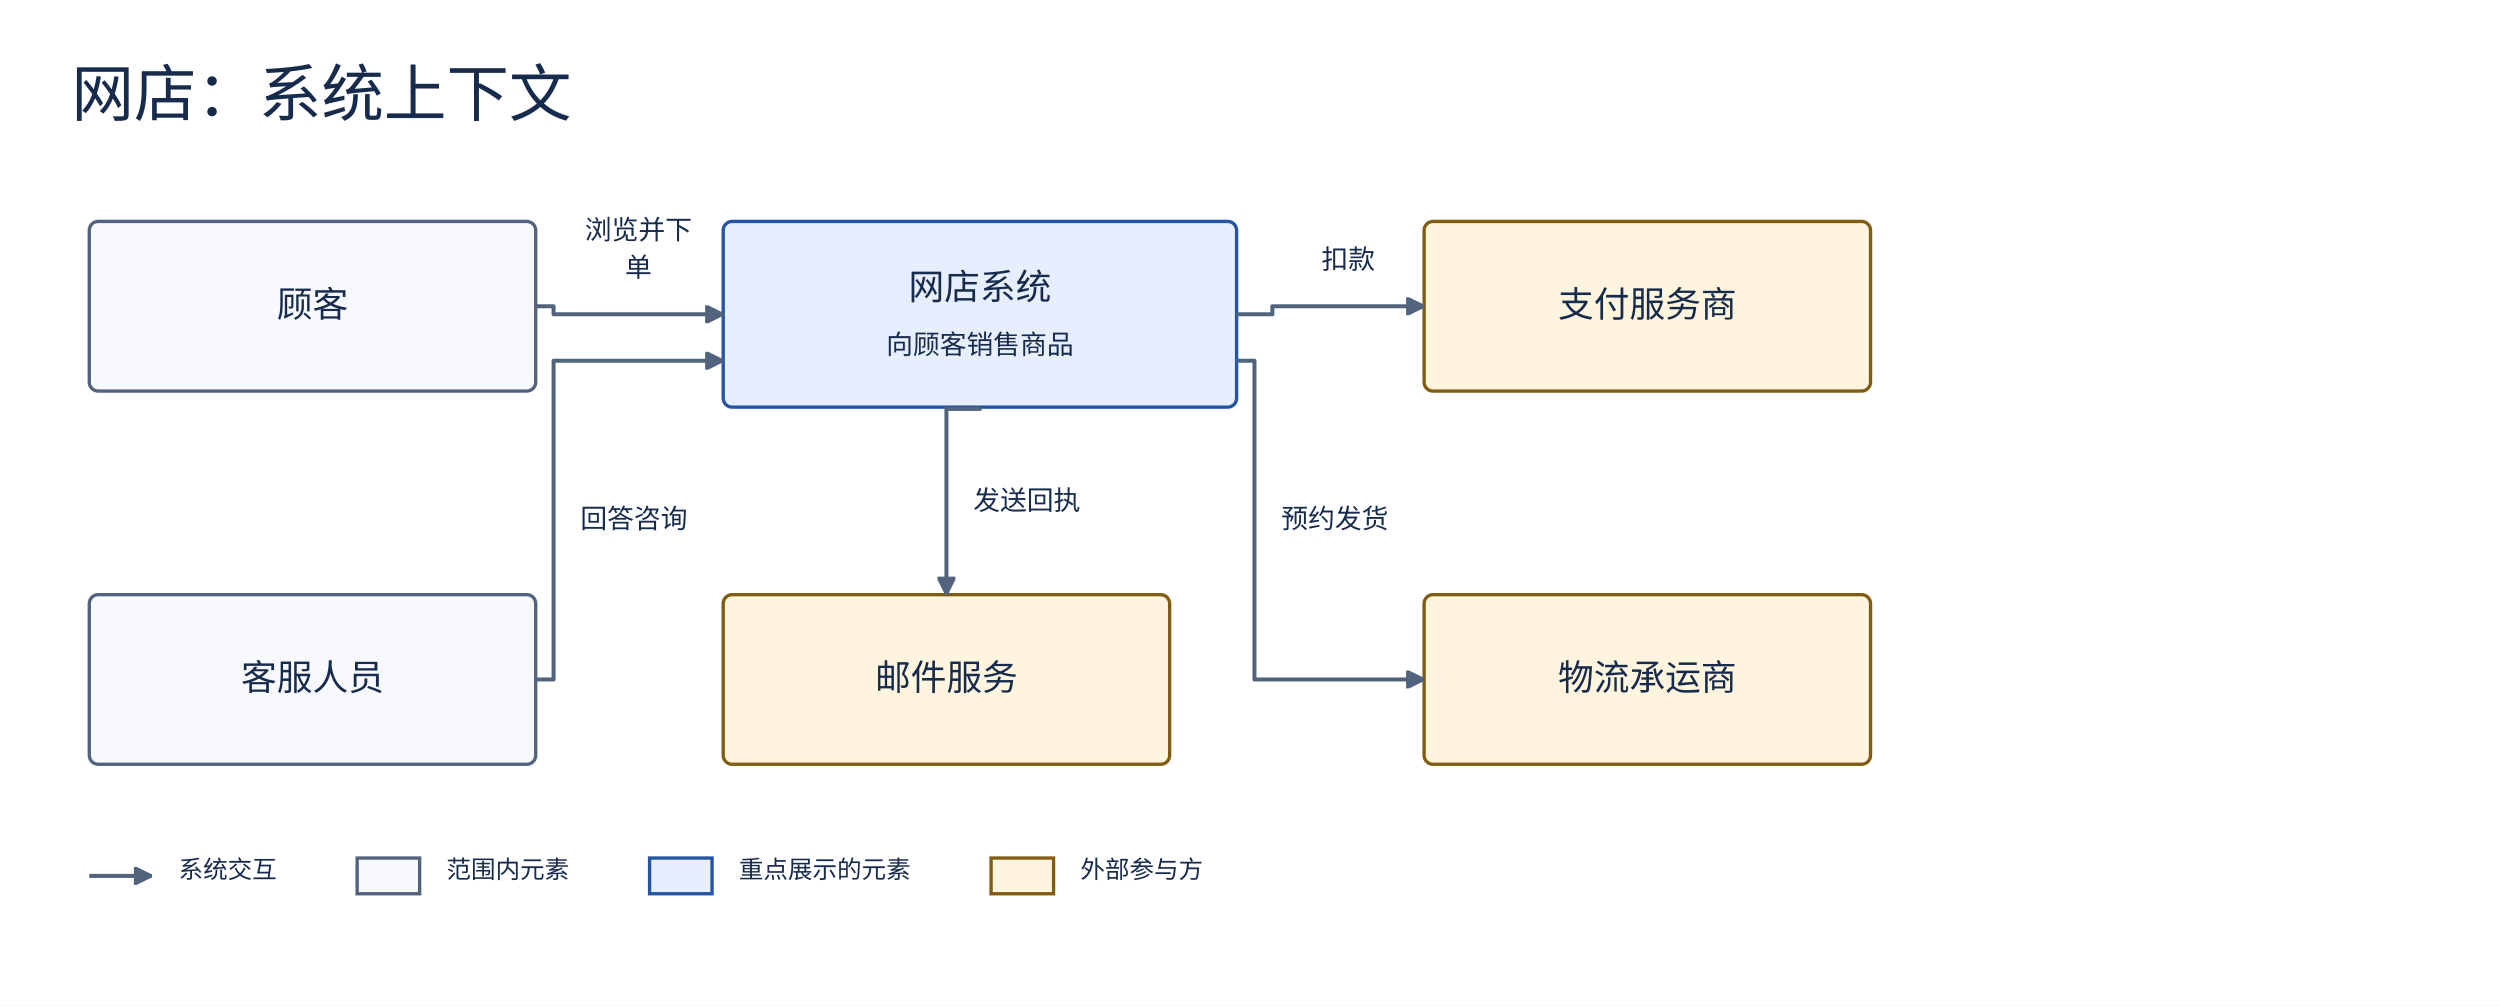
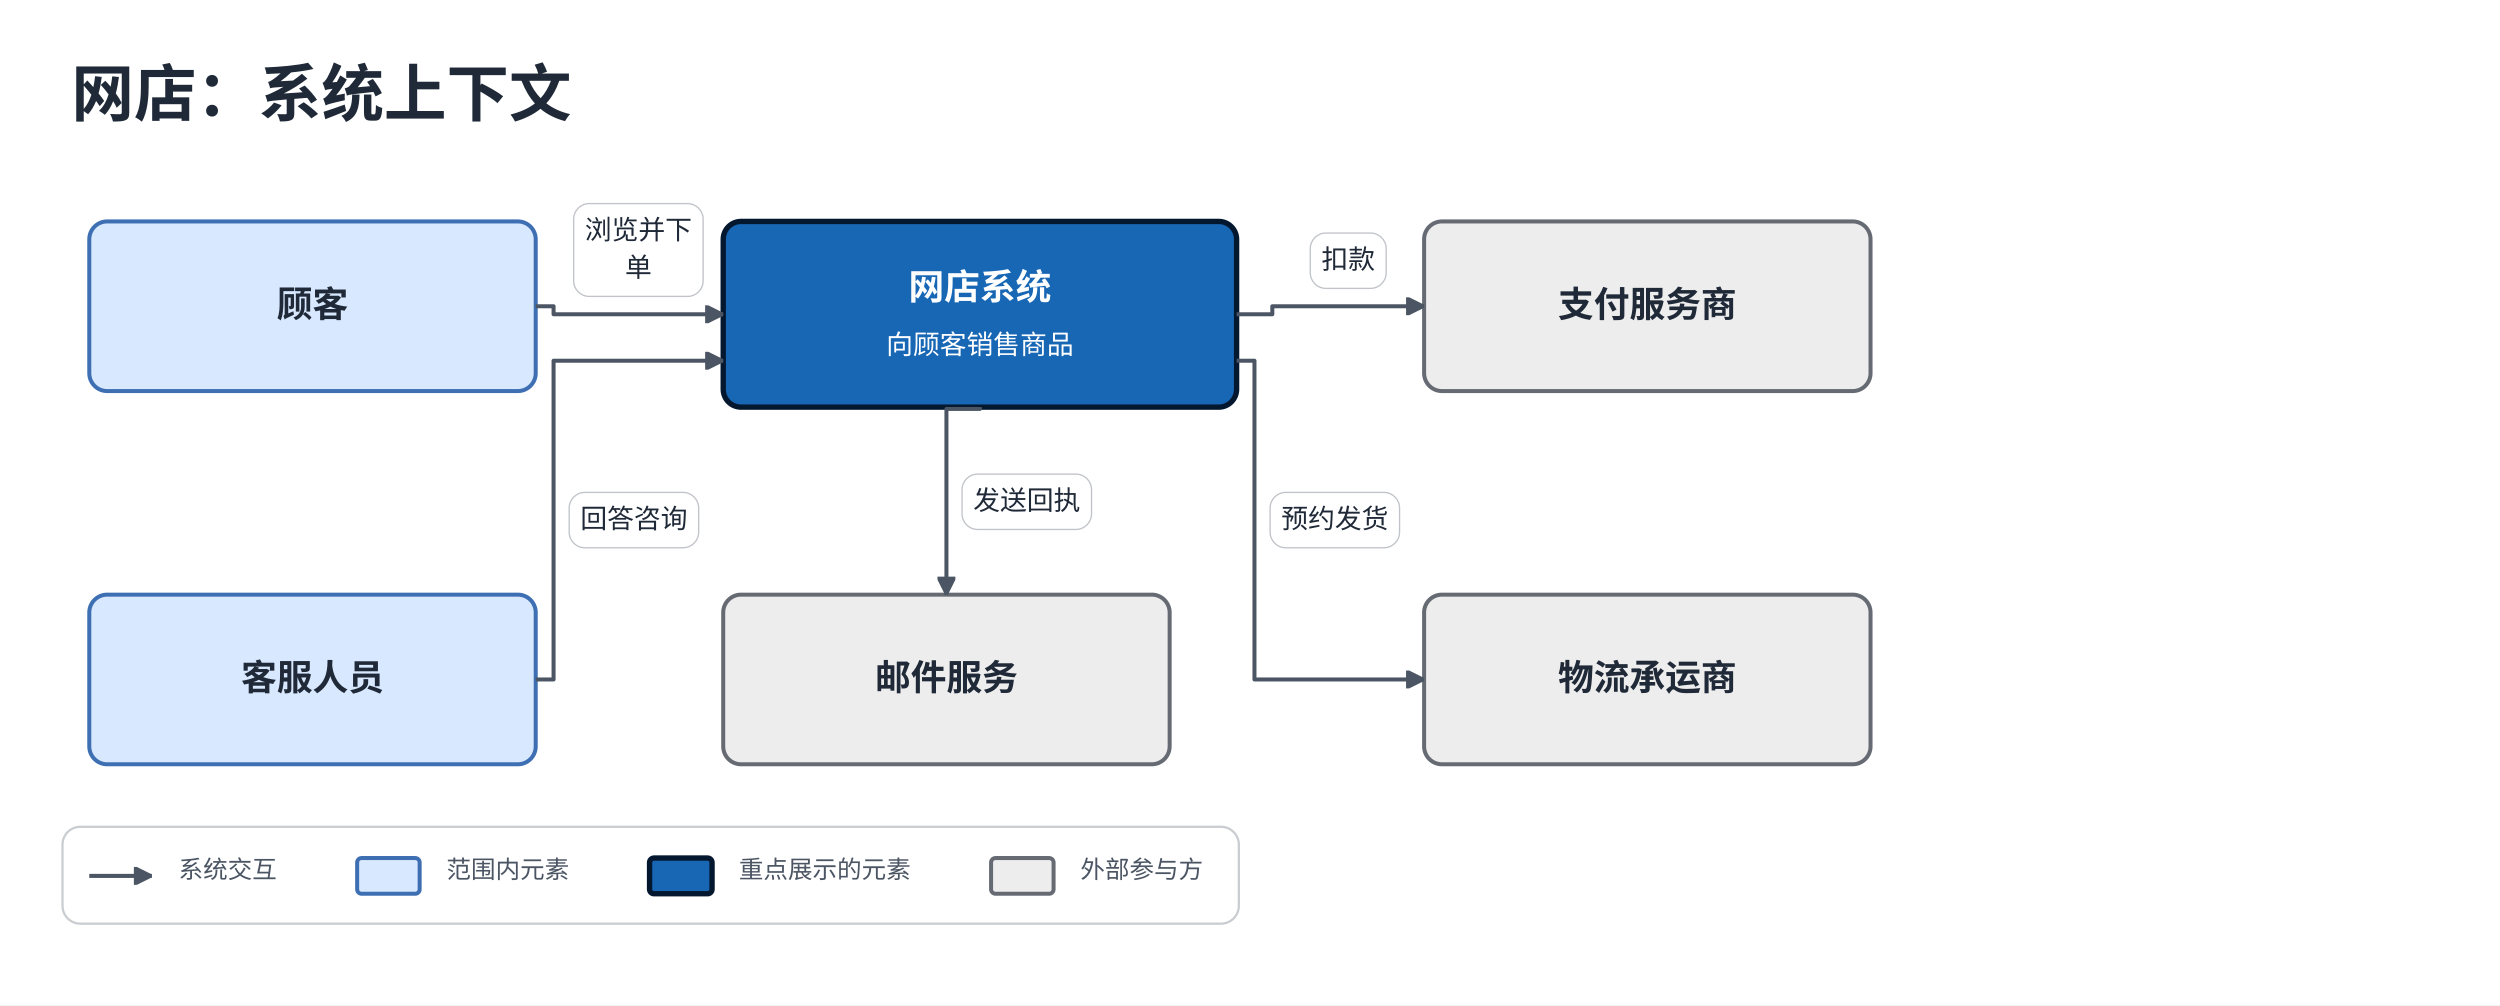
- <svg xmlns="http://www.w3.org/2000/svg" viewBox="0 0 1120 450.4" width="1120" height="450.4" lang="zh" role="img" aria-labelledby="atlas-bd5b455b9e03-document-title atlas-bd5b455b9e03-document-desc" data-archatlas="0.1" data-measured-with="pillow">
+ <svg xmlns="http://www.w3.org/2000/svg" viewBox="0 0 1120 450.4" width="1120" height="450.4" lang="zh" role="img" aria-labelledby="atlas-407ed27a7edb-document-title atlas-407ed27a7edb-document-desc" data-archatlas="0.1" data-measured-with="pillow">
  <defs>
-     <marker id="atlas-bd5b455b9e03-marker-peer-arrow" viewBox="0 0 10 10" refX="10" refY="5" markerWidth="8" markerHeight="8" markerUnits="userSpaceOnUse" orient="auto-start-reverse">
-       <path d="M 0 0 L 10 5 L 0 10 Z" fill="#52647d" stroke="#52647d" stroke-width="1.5" />
+     <marker id="atlas-407ed27a7edb-marker-peer-arrow" viewBox="0 0 10 10" refX="10" refY="5" markerWidth="8" markerHeight="8" markerUnits="userSpaceOnUse" orient="auto-start-reverse">
+       <path d="M 0 0 L 10 5 L 0 10 Z" fill="#4B5563" stroke="#4B5563" stroke-width="1.5" />
    </marker>
-     <marker id="atlas-bd5b455b9e03-marker-peer-circle" viewBox="0 0 10 10" refX="5" refY="5" markerWidth="8" markerHeight="8" markerUnits="userSpaceOnUse">
-       <circle cx="5" cy="5" r="3.5" fill="#ffffff" stroke="#52647d" stroke-width="1.5" />
+     <marker id="atlas-407ed27a7edb-marker-peer-circle" viewBox="0 0 10 10" refX="5" refY="5" markerWidth="8" markerHeight="8" markerUnits="userSpaceOnUse">
+       <circle cx="5" cy="5" r="3.5" fill="#ffffff" stroke="#4B5563" stroke-width="1.5" />
    </marker>
  </defs>
  <rect width="1120" height="450.4" fill="#ffffff" data-role="canvas" />
-   <rect id="atlas-bd5b455b9e03-shape-node-cust" data-id="cust" data-role="node" data-parent="" data-kind="person" fill="#f7f9fc" stroke="#52647d" stroke-width="1.5" data-box="40 99.2 200 76" x="40" y="99.2" width="200" height="76" rx="4" />
-   <rect id="atlas-bd5b455b9e03-shape-node-shop" data-id="shop" data-role="node" data-parent="" data-kind="system" fill="#e7efff" stroke="#2455a4" stroke-width="1.5" data-box="324 99.2 230 83.2" x="324" y="99.2" width="230" height="83.2" rx="4" />
-   <rect id="atlas-bd5b455b9e03-shape-node-pay" data-id="pay" data-role="node" data-parent="" data-kind="external" fill="#fff5df" stroke="#805d12" stroke-width="1.5" data-box="638 99.2 200 76" x="638" y="99.2" width="200" height="76" rx="4" />
-   <rect id="atlas-bd5b455b9e03-shape-node-agent" data-id="agent" data-role="node" data-parent="" data-kind="person" fill="#f7f9fc" stroke="#52647d" stroke-width="1.5" data-box="40 266.4 200 76" x="40" y="266.4" width="200" height="76" rx="4" />
-   <rect id="atlas-bd5b455b9e03-shape-node-mail" data-id="mail" data-role="node" data-parent="" data-kind="external" fill="#fff5df" stroke="#805d12" stroke-width="1.5" data-box="324 266.4 200 76" x="324" y="266.4" width="200" height="76" rx="4" />
-   <rect id="atlas-bd5b455b9e03-shape-node-car" data-id="car" data-role="node" data-parent="" data-kind="external" fill="#fff5df" stroke="#805d12" stroke-width="1.5" data-box="638 266.4 200 76" x="638" y="266.4" width="200" height="76" rx="4" />
-   <rect id="atlas-bd5b455b9e03-shape-legend-swatch-__legend-swatch-1" data-id="__legend-swatch-1" data-role="legend-swatch" data-parent="" data-kind="component" fill="#f7f9fc" stroke="#52647d" stroke-width="1.5" data-box="160 384.4 28 16" x="160" y="384.4" width="28" height="16" rx="0" />
-   <rect id="atlas-bd5b455b9e03-shape-legend-swatch-__legend-swatch-2" data-id="__legend-swatch-2" data-role="legend-swatch" data-parent="" data-kind="component" fill="#e7efff" stroke="#2455a4" stroke-width="1.5" data-box="291 384.4 28 16" x="291" y="384.4" width="28" height="16" rx="0" />
-   <rect id="atlas-bd5b455b9e03-shape-legend-swatch-__legend-swatch-3" data-id="__legend-swatch-3" data-role="legend-swatch" data-parent="" data-kind="component" fill="#fff5df" stroke="#805d12" stroke-width="1.5" data-box="444 384.4 28 16" x="444" y="384.4" width="28" height="16" rx="0" />
-   <polyline id="atlas-bd5b455b9e03-edge-edge-1" data-id="edge-1" data-role="edge" data-from="cust" data-to="shop" data-kind="call" points="240,137.2 248,137.2 248,140.8 324,140.8" fill="none" stroke="#52647d" stroke-width="1.8" stroke-linejoin="round" marker-end="url(#atlas-bd5b455b9e03-marker-peer-arrow)" />
-   <polyline id="atlas-bd5b455b9e03-edge-edge-2" data-id="edge-2" data-role="edge" data-from="agent" data-to="shop" data-kind="call" points="240,304.4 248,304.4 248,161.6 324,161.6" fill="none" stroke="#52647d" stroke-width="1.8" stroke-linejoin="round" marker-end="url(#atlas-bd5b455b9e03-marker-peer-arrow)" />
-   <polyline id="atlas-bd5b455b9e03-edge-edge-3" data-id="edge-3" data-role="edge" data-from="shop" data-to="pay" data-kind="call" points="554,140.8 570,140.8 570,137.2 638,137.2" fill="none" stroke="#52647d" stroke-width="1.8" stroke-linejoin="round" marker-end="url(#atlas-bd5b455b9e03-marker-peer-arrow)" />
-   <polyline id="atlas-bd5b455b9e03-edge-edge-4" data-id="edge-4" data-role="edge" data-from="shop" data-to="car" data-kind="call" points="554,161.6 562,161.6 562,304.4 638,304.4" fill="none" stroke="#52647d" stroke-width="1.8" stroke-linejoin="round" marker-end="url(#atlas-bd5b455b9e03-marker-peer-arrow)" />
-   <polyline id="atlas-bd5b455b9e03-edge-edge-5" data-id="edge-5" data-role="edge" data-from="shop" data-to="mail" data-kind="call" points="439,182.4 439,183.2 424,183.2 424,266.4" fill="none" stroke="#52647d" stroke-width="1.8" stroke-linejoin="round" marker-end="url(#atlas-bd5b455b9e03-marker-peer-arrow)" />
-   <polyline id="atlas-bd5b455b9e03-edge-legend-line-0" data-id="legend-line-0" data-role="edge" data-from="" data-to="" data-kind="legend" points="40,392.4 68,392.4" fill="none" stroke="#52647d" stroke-width="1.8" stroke-linejoin="round" marker-end="url(#atlas-bd5b455b9e03-marker-peer-arrow)" />
-   <rect id="atlas-bd5b455b9e03-shape-label-bg-__edge-1-background" data-id="__edge-1-background" data-role="label-bg" data-parent="edge-1" x="257" y="91.2" width="58" height="41.6" fill="#ffffff" fill-opacity="0.92" rx="3" />
-   <rect id="atlas-bd5b455b9e03-shape-label-bg-__edge-2-background" data-id="__edge-2-background" data-role="label-bg" data-parent="edge-2" x="255" y="220.6" width="58" height="24.8" fill="#ffffff" fill-opacity="0.92" rx="3" />
-   <rect id="atlas-bd5b455b9e03-shape-label-bg-__edge-3-background" data-id="__edge-3-background" data-role="label-bg" data-parent="edge-3" x="587" y="104.4" width="34" height="24.8" fill="#ffffff" fill-opacity="0.92" rx="3" />
-   <rect id="atlas-bd5b455b9e03-shape-label-bg-__edge-4-background" data-id="__edge-4-background" data-role="label-bg" data-parent="edge-4" x="569" y="220.6" width="58" height="24.8" fill="#ffffff" fill-opacity="0.92" rx="3" />
-   <rect id="atlas-bd5b455b9e03-shape-label-bg-__edge-5-background" data-id="__edge-5-background" data-role="label-bg" data-parent="edge-5" x="431" y="212.4" width="58" height="24.8" fill="#ffffff" fill-opacity="0.92" rx="3" />
-   <text id="atlas-bd5b455b9e03-text-title-figure-title" data-id="figure-title" data-role="title" data-owner="" x="32" y="52" data-source="网店：系统上下文" font-size="28" font-family="&quot;Noto Sans CJK SC&quot;, &quot;Source Han Sans SC&quot;, &quot;PingFang SC&quot;, &quot;Microsoft YaHei&quot;, &quot;WenQuanYi Zen Hei&quot;, &quot;Noto Sans&quot;, &quot;DejaVu Sans&quot;, &quot;Liberation Sans&quot;, sans-serif" text-anchor="start" fill="#172b4d" data-text-box="32 24 224 39.2">
+   <rect id="atlas-407ed27a7edb-shape-node-cust" data-id="cust" data-role="node" data-parent="" data-kind="person" data-shape="card" fill="#D8E8FF" stroke="#3D6FB2" stroke-width="1.8" data-box="40 99.2 200 76" x="40" y="99.2" width="200" height="76" rx="8" />
+   <rect id="atlas-407ed27a7edb-shape-node-shop" data-id="shop" data-role="node" data-parent="" data-kind="system" data-shape="card" fill="#1767B5" stroke="#03172E" stroke-width="2.4" data-box="324 99.2 230 83.2" x="324" y="99.2" width="230" height="83.2" rx="8" />
+   <rect id="atlas-407ed27a7edb-shape-node-pay" data-id="pay" data-role="node" data-parent="" data-kind="external" data-shape="card" fill="#EDEDED" stroke="#666A73" stroke-width="1.8" data-box="638 99.2 200 76" x="638" y="99.2" width="200" height="76" rx="8" />
+   <rect id="atlas-407ed27a7edb-shape-node-agent" data-id="agent" data-role="node" data-parent="" data-kind="person" data-shape="card" fill="#D8E8FF" stroke="#3D6FB2" stroke-width="1.8" data-box="40 266.4 200 76" x="40" y="266.4" width="200" height="76" rx="8" />
+   <rect id="atlas-407ed27a7edb-shape-node-mail" data-id="mail" data-role="node" data-parent="" data-kind="external" data-shape="card" fill="#EDEDED" stroke="#666A73" stroke-width="1.8" data-box="324 266.4 200 76" x="324" y="266.4" width="200" height="76" rx="8" />
+   <rect id="atlas-407ed27a7edb-shape-node-car" data-id="car" data-role="node" data-parent="" data-kind="external" data-shape="card" fill="#EDEDED" stroke="#666A73" stroke-width="1.8" data-box="638 266.4 200 76" x="638" y="266.4" width="200" height="76" rx="8" />
+   <rect id="atlas-407ed27a7edb-shape-legend-panel-__legend-panel" data-id="__legend-panel" data-role="legend-panel" data-parent="" data-kind="component" data-shape="card" fill="#ffffff" stroke="#4B5563" stroke-width="1" data-box="28 370.4 527 43.4" stroke-opacity="0.3" x="28" y="370.4" width="527" height="43.4" rx="8" />
+   <rect id="atlas-407ed27a7edb-shape-legend-swatch-__legend-swatch-1" data-id="__legend-swatch-1" data-role="legend-swatch" data-parent="" data-kind="component" data-shape="card" fill="#D8E8FF" stroke="#3D6FB2" stroke-width="1.8" data-box="160 384.4 28 16" x="160" y="384.4" width="28" height="16" rx="2" />
+   <rect id="atlas-407ed27a7edb-shape-legend-swatch-__legend-swatch-2" data-id="__legend-swatch-2" data-role="legend-swatch" data-parent="" data-kind="component" data-shape="card" fill="#1767B5" stroke="#03172E" stroke-width="2.4" data-box="291 384.4 28 16" x="291" y="384.4" width="28" height="16" rx="2" />
+   <rect id="atlas-407ed27a7edb-shape-legend-swatch-__legend-swatch-3" data-id="__legend-swatch-3" data-role="legend-swatch" data-parent="" data-kind="component" data-shape="card" fill="#EDEDED" stroke="#666A73" stroke-width="1.8" data-box="444 384.4 28 16" x="444" y="384.4" width="28" height="16" rx="2" />
+   <polyline id="atlas-407ed27a7edb-edge-edge-1" data-id="edge-1" data-role="edge" data-from="cust" data-to="shop" data-kind="call" points="240,137.2 248,137.2 248,140.8 324,140.8" fill="none" stroke="#4B5563" stroke-width="1.8" stroke-linejoin="round" marker-end="url(#atlas-407ed27a7edb-marker-peer-arrow)" />
+   <polyline id="atlas-407ed27a7edb-edge-edge-2" data-id="edge-2" data-role="edge" data-from="agent" data-to="shop" data-kind="call" points="240,304.4 248,304.4 248,161.6 324,161.6" fill="none" stroke="#4B5563" stroke-width="1.8" stroke-linejoin="round" marker-end="url(#atlas-407ed27a7edb-marker-peer-arrow)" />
+   <polyline id="atlas-407ed27a7edb-edge-edge-3" data-id="edge-3" data-role="edge" data-from="shop" data-to="pay" data-kind="call" points="554,140.8 570,140.8 570,137.2 638,137.2" fill="none" stroke="#4B5563" stroke-width="1.8" stroke-linejoin="round" marker-end="url(#atlas-407ed27a7edb-marker-peer-arrow)" />
+   <polyline id="atlas-407ed27a7edb-edge-edge-4" data-id="edge-4" data-role="edge" data-from="shop" data-to="car" data-kind="call" points="554,161.6 562,161.6 562,304.4 638,304.4" fill="none" stroke="#4B5563" stroke-width="1.8" stroke-linejoin="round" marker-end="url(#atlas-407ed27a7edb-marker-peer-arrow)" />
+   <polyline id="atlas-407ed27a7edb-edge-edge-5" data-id="edge-5" data-role="edge" data-from="shop" data-to="mail" data-kind="call" points="439,182.4 439,183.2 424,183.2 424,266.4" fill="none" stroke="#4B5563" stroke-width="1.8" stroke-linejoin="round" marker-end="url(#atlas-407ed27a7edb-marker-peer-arrow)" />
+   <polyline id="atlas-407ed27a7edb-edge-legend-line-0" data-id="legend-line-0" data-role="edge" data-from="" data-to="" data-kind="legend" points="40,392.4 68,392.4" fill="none" stroke="#4B5563" stroke-width="1.8" stroke-linejoin="round" marker-end="url(#atlas-407ed27a7edb-marker-peer-arrow)" />
+   <rect id="atlas-407ed27a7edb-shape-label-bg-__edge-1-background" data-id="__edge-1-background" data-role="label-bg" data-parent="edge-1" x="257" y="91.2" width="58" height="41.6" fill="#ffffff" fill-opacity="0.96" rx="7" stroke="#4B5563" stroke-opacity="0.35" stroke-width="0.6" />
+   <rect id="atlas-407ed27a7edb-shape-label-bg-__edge-2-background" data-id="__edge-2-background" data-role="label-bg" data-parent="edge-2" x="255" y="220.6" width="58" height="24.8" fill="#ffffff" fill-opacity="0.96" rx="7" stroke="#4B5563" stroke-opacity="0.35" stroke-width="0.6" />
+   <rect id="atlas-407ed27a7edb-shape-label-bg-__edge-3-background" data-id="__edge-3-background" data-role="label-bg" data-parent="edge-3" x="587" y="104.4" width="34" height="24.8" fill="#ffffff" fill-opacity="0.96" rx="7" stroke="#4B5563" stroke-opacity="0.35" stroke-width="0.6" />
+   <rect id="atlas-407ed27a7edb-shape-label-bg-__edge-4-background" data-id="__edge-4-background" data-role="label-bg" data-parent="edge-4" x="569" y="220.6" width="58" height="24.8" fill="#ffffff" fill-opacity="0.96" rx="7" stroke="#4B5563" stroke-opacity="0.35" stroke-width="0.6" />
+   <rect id="atlas-407ed27a7edb-shape-label-bg-__edge-5-background" data-id="__edge-5-background" data-role="label-bg" data-parent="edge-5" x="431" y="212.4" width="58" height="24.8" fill="#ffffff" fill-opacity="0.96" rx="7" stroke="#4B5563" stroke-opacity="0.35" stroke-width="0.6" />
+   <text id="atlas-407ed27a7edb-text-title-figure-title" data-id="figure-title" data-role="title" data-owner="" x="32" y="52" data-source="网店：系统上下文" font-size="28" font-family="&quot;Noto Sans CJK SC&quot;, &quot;Source Han Sans SC&quot;, &quot;PingFang SC&quot;, &quot;Microsoft YaHei&quot;, &quot;WenQuanYi Zen Hei&quot;, &quot;Noto Sans&quot;, &quot;DejaVu Sans&quot;, &quot;Liberation Sans&quot;, sans-serif" font-weight="700" text-anchor="start" fill="#1F2937" data-text-box="32 24 224 39.2">
    <tspan x="32" y="52">
      <tspan font-family="Noto Sans CJK SC" x="32">网店：系统上下文</tspan>
    </tspan>
  </text>
-   <text id="atlas-bd5b455b9e03-text-name-cust-name" data-id="cust-name" data-role="name" data-owner="cust" x="140" y="142" data-source="顾客" font-size="16" font-family="&quot;Noto Sans CJK SC&quot;, &quot;Source Han Sans SC&quot;, &quot;PingFang SC&quot;, &quot;Microsoft YaHei&quot;, &quot;WenQuanYi Zen Hei&quot;, &quot;Noto Sans&quot;, &quot;DejaVu Sans&quot;, &quot;Liberation Sans&quot;, sans-serif" text-anchor="start" fill="#172b4d" data-text-box="124 126 32 22.4">
+   <text id="atlas-407ed27a7edb-text-name-cust-name" data-id="cust-name" data-role="name" data-owner="cust" x="140" y="142" data-source="顾客" font-size="16" font-family="&quot;Noto Sans CJK SC&quot;, &quot;Source Han Sans SC&quot;, &quot;PingFang SC&quot;, &quot;Microsoft YaHei&quot;, &quot;WenQuanYi Zen Hei&quot;, &quot;Noto Sans&quot;, &quot;DejaVu Sans&quot;, &quot;Liberation Sans&quot;, sans-serif" font-weight="700" text-anchor="start" fill="#1F2937" data-text-box="124 126 32 22.4">
    <tspan x="124" y="142">
      <tspan font-family="Noto Sans CJK SC" x="124">顾客</tspan>
    </tspan>
  </text>
-   <text id="atlas-bd5b455b9e03-text-name-shop-name" data-id="shop-name" data-role="name" data-owner="shop" x="439" y="134.2" data-source="网店系统" font-size="16" font-family="&quot;Noto Sans CJK SC&quot;, &quot;Source Han Sans SC&quot;, &quot;PingFang SC&quot;, &quot;Microsoft YaHei&quot;, &quot;WenQuanYi Zen Hei&quot;, &quot;Noto Sans&quot;, &quot;DejaVu Sans&quot;, &quot;Liberation Sans&quot;, sans-serif" text-anchor="start" fill="#172b4d" data-text-box="407 118.2 64 22.4">
+   <text id="atlas-407ed27a7edb-text-name-shop-name" data-id="shop-name" data-role="name" data-owner="shop" x="439" y="134.2" data-source="网店系统" font-size="16" font-family="&quot;Noto Sans CJK SC&quot;, &quot;Source Han Sans SC&quot;, &quot;PingFang SC&quot;, &quot;Microsoft YaHei&quot;, &quot;WenQuanYi Zen Hei&quot;, &quot;Noto Sans&quot;, &quot;DejaVu Sans&quot;, &quot;Liberation Sans&quot;, sans-serif" font-weight="700" text-anchor="start" fill="#ffffff" data-text-box="407 118.2 64 22.4">
    <tspan x="407" y="134.2">
      <tspan font-family="Noto Sans CJK SC" x="407">网店系统</tspan>
    </tspan>
  </text>
-   <text id="atlas-bd5b455b9e03-text-sub-shop-sub" data-id="shop-sub" data-role="sub" data-owner="shop" x="439" y="158.6" data-source="向顾客销售商品" font-size="12" font-family="&quot;Noto Sans CJK SC&quot;, &quot;Source Han Sans SC&quot;, &quot;PingFang SC&quot;, &quot;Microsoft YaHei&quot;, &quot;WenQuanYi Zen Hei&quot;, &quot;Noto Sans&quot;, &quot;DejaVu Sans&quot;, &quot;Liberation Sans&quot;, sans-serif" text-anchor="start" fill="#172b4d" data-text-box="397 146.6 84 16.8">
+   <text id="atlas-407ed27a7edb-text-sub-shop-sub" data-id="shop-sub" data-role="sub" data-owner="shop" x="439" y="158.6" data-source="向顾客销售商品" font-size="12" font-family="&quot;Noto Sans CJK SC&quot;, &quot;Source Han Sans SC&quot;, &quot;PingFang SC&quot;, &quot;Microsoft YaHei&quot;, &quot;WenQuanYi Zen Hei&quot;, &quot;Noto Sans&quot;, &quot;DejaVu Sans&quot;, &quot;Liberation Sans&quot;, sans-serif" font-weight="400" text-anchor="start" fill="#ffffff" data-text-box="397 146.6 84 16.8">
    <tspan x="397" y="158.6">
      <tspan font-family="Noto Sans CJK SC" x="397">向顾客销售商品</tspan>
    </tspan>
  </text>
-   <text id="atlas-bd5b455b9e03-text-name-pay-name" data-id="pay-name" data-role="name" data-owner="pay" x="738" y="142" data-source="支付服务商" font-size="16" font-family="&quot;Noto Sans CJK SC&quot;, &quot;Source Han Sans SC&quot;, &quot;PingFang SC&quot;, &quot;Microsoft YaHei&quot;, &quot;WenQuanYi Zen Hei&quot;, &quot;Noto Sans&quot;, &quot;DejaVu Sans&quot;, &quot;Liberation Sans&quot;, sans-serif" text-anchor="start" fill="#172b4d" data-text-box="698 126 80 22.4">
+   <text id="atlas-407ed27a7edb-text-name-pay-name" data-id="pay-name" data-role="name" data-owner="pay" x="738" y="142" data-source="支付服务商" font-size="16" font-family="&quot;Noto Sans CJK SC&quot;, &quot;Source Han Sans SC&quot;, &quot;PingFang SC&quot;, &quot;Microsoft YaHei&quot;, &quot;WenQuanYi Zen Hei&quot;, &quot;Noto Sans&quot;, &quot;DejaVu Sans&quot;, &quot;Liberation Sans&quot;, sans-serif" font-weight="700" text-anchor="start" fill="#1F2937" data-text-box="698 126 80 22.4">
    <tspan x="698" y="142">
      <tspan font-family="Noto Sans CJK SC" x="698">支付服务商</tspan>
    </tspan>
  </text>
-   <text id="atlas-bd5b455b9e03-text-name-agent-name" data-id="agent-name" data-role="name" data-owner="agent" x="140" y="309.2" data-source="客服人员" font-size="16" font-family="&quot;Noto Sans CJK SC&quot;, &quot;Source Han Sans SC&quot;, &quot;PingFang SC&quot;, &quot;Microsoft YaHei&quot;, &quot;WenQuanYi Zen Hei&quot;, &quot;Noto Sans&quot;, &quot;DejaVu Sans&quot;, &quot;Liberation Sans&quot;, sans-serif" text-anchor="start" fill="#172b4d" data-text-box="108 293.2 64 22.4">
+   <text id="atlas-407ed27a7edb-text-name-agent-name" data-id="agent-name" data-role="name" data-owner="agent" x="140" y="309.2" data-source="客服人员" font-size="16" font-family="&quot;Noto Sans CJK SC&quot;, &quot;Source Han Sans SC&quot;, &quot;PingFang SC&quot;, &quot;Microsoft YaHei&quot;, &quot;WenQuanYi Zen Hei&quot;, &quot;Noto Sans&quot;, &quot;DejaVu Sans&quot;, &quot;Liberation Sans&quot;, sans-serif" font-weight="700" text-anchor="start" fill="#1F2937" data-text-box="108 293.2 64 22.4">
    <tspan x="108" y="309.2">
      <tspan font-family="Noto Sans CJK SC" x="108">客服人员</tspan>
    </tspan>
  </text>
-   <text id="atlas-bd5b455b9e03-text-name-mail-name" data-id="mail-name" data-role="name" data-owner="mail" x="424" y="309.2" data-source="邮件服务" font-size="16" font-family="&quot;Noto Sans CJK SC&quot;, &quot;Source Han Sans SC&quot;, &quot;PingFang SC&quot;, &quot;Microsoft YaHei&quot;, &quot;WenQuanYi Zen Hei&quot;, &quot;Noto Sans&quot;, &quot;DejaVu Sans&quot;, &quot;Liberation Sans&quot;, sans-serif" text-anchor="start" fill="#172b4d" data-text-box="392 293.2 64 22.4">
+   <text id="atlas-407ed27a7edb-text-name-mail-name" data-id="mail-name" data-role="name" data-owner="mail" x="424" y="309.2" data-source="邮件服务" font-size="16" font-family="&quot;Noto Sans CJK SC&quot;, &quot;Source Han Sans SC&quot;, &quot;PingFang SC&quot;, &quot;Microsoft YaHei&quot;, &quot;WenQuanYi Zen Hei&quot;, &quot;Noto Sans&quot;, &quot;DejaVu Sans&quot;, &quot;Liberation Sans&quot;, sans-serif" font-weight="700" text-anchor="start" fill="#1F2937" data-text-box="392 293.2 64 22.4">
    <tspan x="392" y="309.2">
      <tspan font-family="Noto Sans CJK SC" x="392">邮件服务</tspan>
    </tspan>
  </text>
-   <text id="atlas-bd5b455b9e03-text-name-car-name" data-id="car-name" data-role="name" data-owner="car" x="738" y="309.2" data-source="物流承运商" font-size="16" font-family="&quot;Noto Sans CJK SC&quot;, &quot;Source Han Sans SC&quot;, &quot;PingFang SC&quot;, &quot;Microsoft YaHei&quot;, &quot;WenQuanYi Zen Hei&quot;, &quot;Noto Sans&quot;, &quot;DejaVu Sans&quot;, &quot;Liberation Sans&quot;, sans-serif" text-anchor="start" fill="#172b4d" data-text-box="698 293.2 80 22.4">
+   <text id="atlas-407ed27a7edb-text-name-car-name" data-id="car-name" data-role="name" data-owner="car" x="738" y="309.2" data-source="物流承运商" font-size="16" font-family="&quot;Noto Sans CJK SC&quot;, &quot;Source Han Sans SC&quot;, &quot;PingFang SC&quot;, &quot;Microsoft YaHei&quot;, &quot;WenQuanYi Zen Hei&quot;, &quot;Noto Sans&quot;, &quot;DejaVu Sans&quot;, &quot;Liberation Sans&quot;, sans-serif" font-weight="700" text-anchor="start" fill="#1F2937" data-text-box="698 293.2 80 22.4">
    <tspan x="698" y="309.2">
      <tspan font-family="Noto Sans CJK SC" x="698">物流承运商</tspan>
    </tspan>
  </text>
-   <text id="atlas-bd5b455b9e03-text-edge-label-edge-1-label" data-id="edge-1-label" data-role="edge-label" data-owner="edge-1" x="286" y="107.2" data-source="浏览并下单" font-size="12" font-family="&quot;Noto Sans CJK SC&quot;, &quot;Source Han Sans SC&quot;, &quot;PingFang SC&quot;, &quot;Microsoft YaHei&quot;, &quot;WenQuanYi Zen Hei&quot;, &quot;Noto Sans&quot;, &quot;DejaVu Sans&quot;, &quot;Liberation Sans&quot;, sans-serif" text-anchor="start" fill="#172b4d" data-text-box="262 95.2 48 33.6">
+   <text id="atlas-407ed27a7edb-text-edge-label-edge-1-label" data-id="edge-1-label" data-role="edge-label" data-owner="edge-1" x="286" y="107.2" data-source="浏览并下单" font-size="12" font-family="&quot;Noto Sans CJK SC&quot;, &quot;Source Han Sans SC&quot;, &quot;PingFang SC&quot;, &quot;Microsoft YaHei&quot;, &quot;WenQuanYi Zen Hei&quot;, &quot;Noto Sans&quot;, &quot;DejaVu Sans&quot;, &quot;Liberation Sans&quot;, sans-serif" font-weight="400" text-anchor="start" fill="#1F2937" data-text-box="262 95.2 48 33.6">
    <tspan x="262" y="107.2">
      <tspan font-family="Noto Sans CJK SC" x="262">浏览并下</tspan>
    </tspan>
    <tspan x="280" y="124">
      <tspan font-family="Noto Sans CJK SC" x="280">单</tspan>
    </tspan>
  </text>
-   <text id="atlas-bd5b455b9e03-text-edge-label-edge-2-label" data-id="edge-2-label" data-role="edge-label" data-owner="edge-2" x="284" y="236.6" data-source="回答咨询" font-size="12" font-family="&quot;Noto Sans CJK SC&quot;, &quot;Source Han Sans SC&quot;, &quot;PingFang SC&quot;, &quot;Microsoft YaHei&quot;, &quot;WenQuanYi Zen Hei&quot;, &quot;Noto Sans&quot;, &quot;DejaVu Sans&quot;, &quot;Liberation Sans&quot;, sans-serif" text-anchor="start" fill="#172b4d" data-text-box="260 224.6 48 16.8">
+   <text id="atlas-407ed27a7edb-text-edge-label-edge-2-label" data-id="edge-2-label" data-role="edge-label" data-owner="edge-2" x="284" y="236.6" data-source="回答咨询" font-size="12" font-family="&quot;Noto Sans CJK SC&quot;, &quot;Source Han Sans SC&quot;, &quot;PingFang SC&quot;, &quot;Microsoft YaHei&quot;, &quot;WenQuanYi Zen Hei&quot;, &quot;Noto Sans&quot;, &quot;DejaVu Sans&quot;, &quot;Liberation Sans&quot;, sans-serif" font-weight="400" text-anchor="start" fill="#1F2937" data-text-box="260 224.6 48 16.8">
    <tspan x="260" y="236.6">
      <tspan font-family="Noto Sans CJK SC" x="260">回答咨询</tspan>
    </tspan>
  </text>
-   <text id="atlas-bd5b455b9e03-text-edge-label-edge-3-label" data-id="edge-3-label" data-role="edge-label" data-owner="edge-3" x="604" y="120.4" data-source="扣款" font-size="12" font-family="&quot;Noto Sans CJK SC&quot;, &quot;Source Han Sans SC&quot;, &quot;PingFang SC&quot;, &quot;Microsoft YaHei&quot;, &quot;WenQuanYi Zen Hei&quot;, &quot;Noto Sans&quot;, &quot;DejaVu Sans&quot;, &quot;Liberation Sans&quot;, sans-serif" text-anchor="start" fill="#172b4d" data-text-box="592 108.4 24 16.8">
+   <text id="atlas-407ed27a7edb-text-edge-label-edge-3-label" data-id="edge-3-label" data-role="edge-label" data-owner="edge-3" x="604" y="120.4" data-source="扣款" font-size="12" font-family="&quot;Noto Sans CJK SC&quot;, &quot;Source Han Sans SC&quot;, &quot;PingFang SC&quot;, &quot;Microsoft YaHei&quot;, &quot;WenQuanYi Zen Hei&quot;, &quot;Noto Sans&quot;, &quot;DejaVu Sans&quot;, &quot;Liberation Sans&quot;, sans-serif" font-weight="400" text-anchor="start" fill="#1F2937" data-text-box="592 108.4 24 16.8">
    <tspan x="592" y="120.4">
      <tspan font-family="Noto Sans CJK SC" x="592">扣款</tspan>
    </tspan>
  </text>
-   <text id="atlas-bd5b455b9e03-text-edge-label-edge-4-label" data-id="edge-4-label" data-role="edge-label" data-owner="edge-4" x="598" y="236.6" data-source="预约发货" font-size="12" font-family="&quot;Noto Sans CJK SC&quot;, &quot;Source Han Sans SC&quot;, &quot;PingFang SC&quot;, &quot;Microsoft YaHei&quot;, &quot;WenQuanYi Zen Hei&quot;, &quot;Noto Sans&quot;, &quot;DejaVu Sans&quot;, &quot;Liberation Sans&quot;, sans-serif" text-anchor="start" fill="#172b4d" data-text-box="574 224.6 48 16.8">
+   <text id="atlas-407ed27a7edb-text-edge-label-edge-4-label" data-id="edge-4-label" data-role="edge-label" data-owner="edge-4" x="598" y="236.6" data-source="预约发货" font-size="12" font-family="&quot;Noto Sans CJK SC&quot;, &quot;Source Han Sans SC&quot;, &quot;PingFang SC&quot;, &quot;Microsoft YaHei&quot;, &quot;WenQuanYi Zen Hei&quot;, &quot;Noto Sans&quot;, &quot;DejaVu Sans&quot;, &quot;Liberation Sans&quot;, sans-serif" font-weight="400" text-anchor="start" fill="#1F2937" data-text-box="574 224.6 48 16.8">
    <tspan x="574" y="236.6">
      <tspan font-family="Noto Sans CJK SC" x="574">预约发货</tspan>
    </tspan>
  </text>
-   <text id="atlas-bd5b455b9e03-text-edge-label-edge-5-label" data-id="edge-5-label" data-role="edge-label" data-owner="edge-5" x="460" y="228.4" data-source="发送回执" font-size="12" font-family="&quot;Noto Sans CJK SC&quot;, &quot;Source Han Sans SC&quot;, &quot;PingFang SC&quot;, &quot;Microsoft YaHei&quot;, &quot;WenQuanYi Zen Hei&quot;, &quot;Noto Sans&quot;, &quot;DejaVu Sans&quot;, &quot;Liberation Sans&quot;, sans-serif" text-anchor="start" fill="#172b4d" data-text-box="436 216.4 48 16.8">
+   <text id="atlas-407ed27a7edb-text-edge-label-edge-5-label" data-id="edge-5-label" data-role="edge-label" data-owner="edge-5" x="460" y="228.4" data-source="发送回执" font-size="12" font-family="&quot;Noto Sans CJK SC&quot;, &quot;Source Han Sans SC&quot;, &quot;PingFang SC&quot;, &quot;Microsoft YaHei&quot;, &quot;WenQuanYi Zen Hei&quot;, &quot;Noto Sans&quot;, &quot;DejaVu Sans&quot;, &quot;Liberation Sans&quot;, sans-serif" font-weight="400" text-anchor="start" fill="#1F2937" data-text-box="436 216.4 48 16.8">
    <tspan x="436" y="228.4">
      <tspan font-family="Noto Sans CJK SC" x="436">发送回执</tspan>
    </tspan>
  </text>
-   <text id="atlas-bd5b455b9e03-text-legend-legend-0" data-id="legend-0" data-role="legend" data-owner="" x="80" y="393.4" data-source="系统交互" font-size="11" font-family="&quot;Noto Sans CJK SC&quot;, &quot;Source Han Sans SC&quot;, &quot;PingFang SC&quot;, &quot;Microsoft YaHei&quot;, &quot;WenQuanYi Zen Hei&quot;, &quot;Noto Sans&quot;, &quot;DejaVu Sans&quot;, &quot;Liberation Sans&quot;, sans-serif" text-anchor="start" fill="#172b4d" data-text-box="80 382.4 44 15.4">
+   <text id="atlas-407ed27a7edb-text-legend-legend-0" data-id="legend-0" data-role="legend" data-owner="" x="80" y="393.4" data-source="系统交互" font-size="11" font-family="&quot;Noto Sans CJK SC&quot;, &quot;Source Han Sans SC&quot;, &quot;PingFang SC&quot;, &quot;Microsoft YaHei&quot;, &quot;WenQuanYi Zen Hei&quot;, &quot;Noto Sans&quot;, &quot;DejaVu Sans&quot;, &quot;Liberation Sans&quot;, sans-serif" font-weight="400" text-anchor="start" fill="#4B5563" data-text-box="80 382.4 44 15.4">
    <tspan x="80" y="393.4">
      <tspan font-family="Noto Sans CJK SC" x="80">系统交互</tspan>
    </tspan>
  </text>
-   <text id="atlas-bd5b455b9e03-text-legend-legend-1" data-id="legend-1" data-role="legend" data-owner="" x="200" y="393.4" data-source="范围内元素" font-size="11" font-family="&quot;Noto Sans CJK SC&quot;, &quot;Source Han Sans SC&quot;, &quot;PingFang SC&quot;, &quot;Microsoft YaHei&quot;, &quot;WenQuanYi Zen Hei&quot;, &quot;Noto Sans&quot;, &quot;DejaVu Sans&quot;, &quot;Liberation Sans&quot;, sans-serif" text-anchor="start" fill="#172b4d" data-text-box="200 382.4 55 15.4">
+   <text id="atlas-407ed27a7edb-text-legend-legend-1" data-id="legend-1" data-role="legend" data-owner="" x="200" y="393.4" data-source="范围内元素" font-size="11" font-family="&quot;Noto Sans CJK SC&quot;, &quot;Source Han Sans SC&quot;, &quot;PingFang SC&quot;, &quot;Microsoft YaHei&quot;, &quot;WenQuanYi Zen Hei&quot;, &quot;Noto Sans&quot;, &quot;DejaVu Sans&quot;, &quot;Liberation Sans&quot;, sans-serif" font-weight="400" text-anchor="start" fill="#4B5563" data-text-box="200 382.4 55 15.4">
    <tspan x="200" y="393.4">
      <tspan font-family="Noto Sans CJK SC" x="200">范围内元素</tspan>
    </tspan>
  </text>
-   <text id="atlas-bd5b455b9e03-text-legend-legend-2" data-id="legend-2" data-role="legend" data-owner="" x="331" y="393.4" data-source="重点展示的元素" font-size="11" font-family="&quot;Noto Sans CJK SC&quot;, &quot;Source Han Sans SC&quot;, &quot;PingFang SC&quot;, &quot;Microsoft YaHei&quot;, &quot;WenQuanYi Zen Hei&quot;, &quot;Noto Sans&quot;, &quot;DejaVu Sans&quot;, &quot;Liberation Sans&quot;, sans-serif" text-anchor="start" fill="#172b4d" data-text-box="331 382.4 77 15.4">
+   <text id="atlas-407ed27a7edb-text-legend-legend-2" data-id="legend-2" data-role="legend" data-owner="" x="331" y="393.4" data-source="重点展示的元素" font-size="11" font-family="&quot;Noto Sans CJK SC&quot;, &quot;Source Han Sans SC&quot;, &quot;PingFang SC&quot;, &quot;Microsoft YaHei&quot;, &quot;WenQuanYi Zen Hei&quot;, &quot;Noto Sans&quot;, &quot;DejaVu Sans&quot;, &quot;Liberation Sans&quot;, sans-serif" font-weight="400" text-anchor="start" fill="#4B5563" data-text-box="331 382.4 77 15.4">
    <tspan x="331" y="393.4">
      <tspan font-family="Noto Sans CJK SC" x="331">重点展示的元素</tspan>
    </tspan>
  </text>
-   <text id="atlas-bd5b455b9e03-text-legend-legend-3" data-id="legend-3" data-role="legend" data-owner="" x="484" y="393.4" data-source="外部参与方" font-size="11" font-family="&quot;Noto Sans CJK SC&quot;, &quot;Source Han Sans SC&quot;, &quot;PingFang SC&quot;, &quot;Microsoft YaHei&quot;, &quot;WenQuanYi Zen Hei&quot;, &quot;Noto Sans&quot;, &quot;DejaVu Sans&quot;, &quot;Liberation Sans&quot;, sans-serif" text-anchor="start" fill="#172b4d" data-text-box="484 382.4 55 15.4">
+   <text id="atlas-407ed27a7edb-text-legend-legend-3" data-id="legend-3" data-role="legend" data-owner="" x="484" y="393.4" data-source="外部参与方" font-size="11" font-family="&quot;Noto Sans CJK SC&quot;, &quot;Source Han Sans SC&quot;, &quot;PingFang SC&quot;, &quot;Microsoft YaHei&quot;, &quot;WenQuanYi Zen Hei&quot;, &quot;Noto Sans&quot;, &quot;DejaVu Sans&quot;, &quot;Liberation Sans&quot;, sans-serif" font-weight="400" text-anchor="start" fill="#4B5563" data-text-box="484 382.4 55 15.4">
    <tspan x="484" y="393.4">
      <tspan font-family="Noto Sans CJK SC" x="484">外部参与方</tspan>
    </tspan>
  </text>
</svg>
